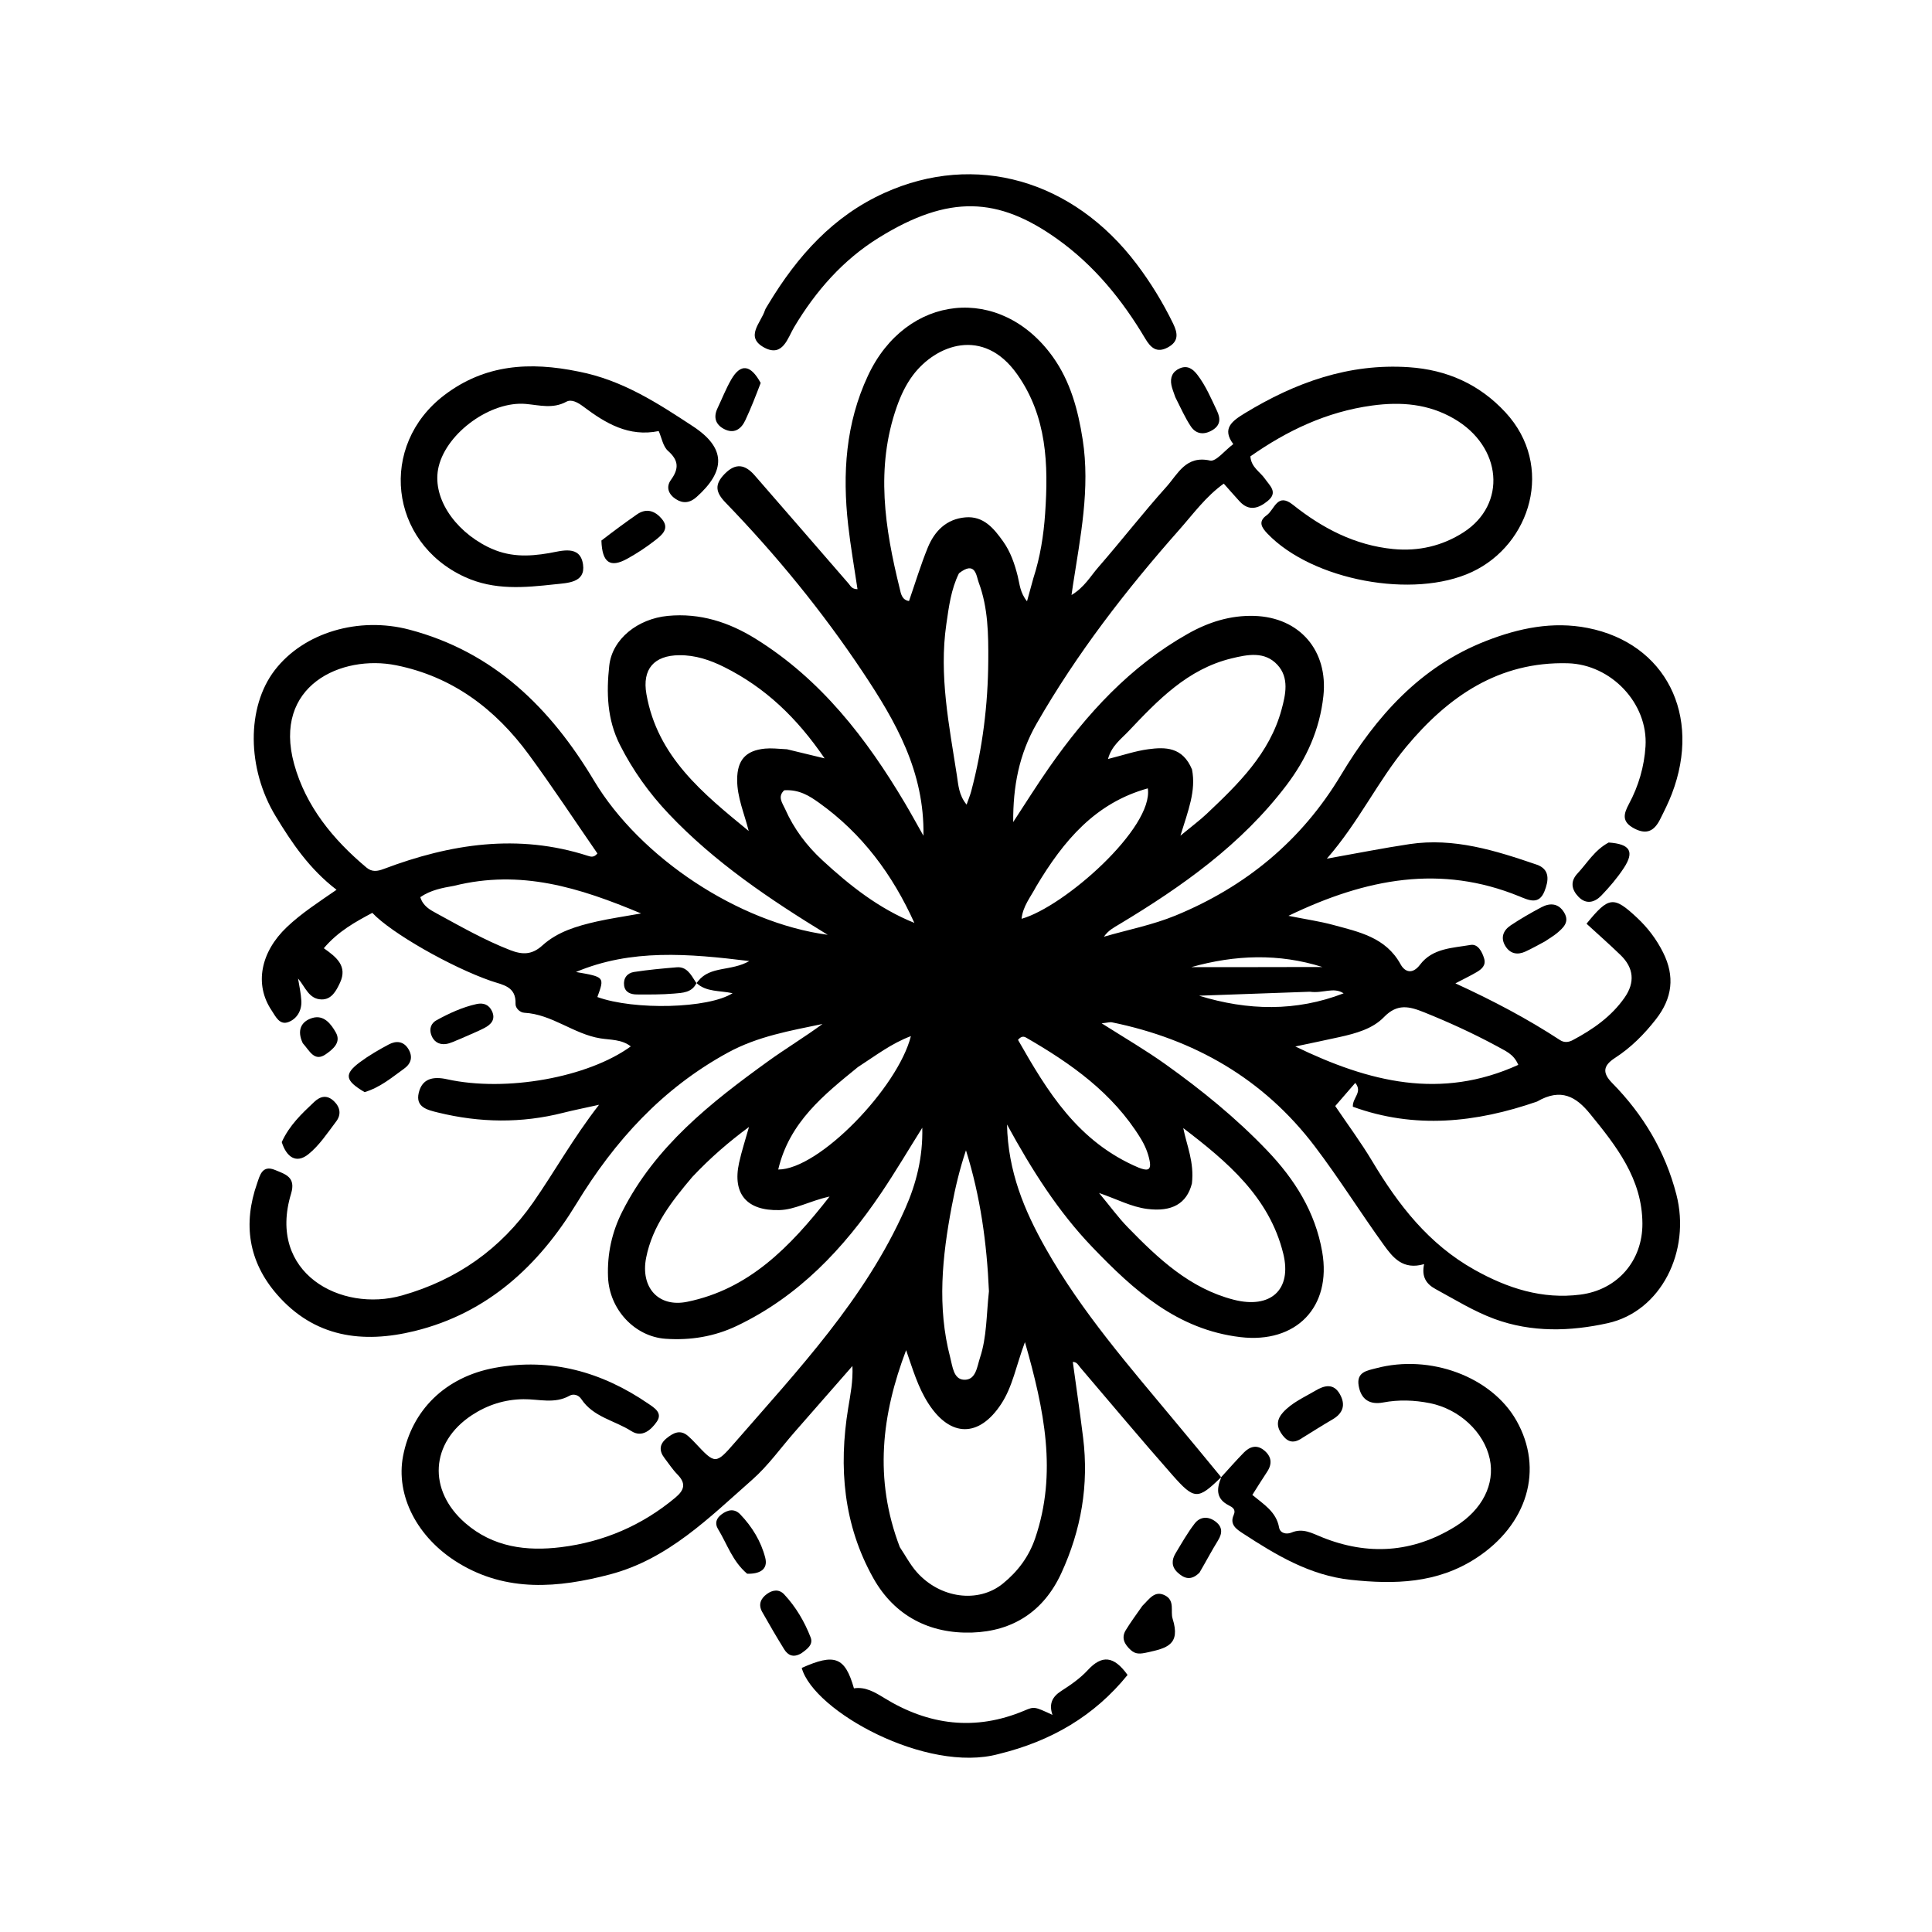
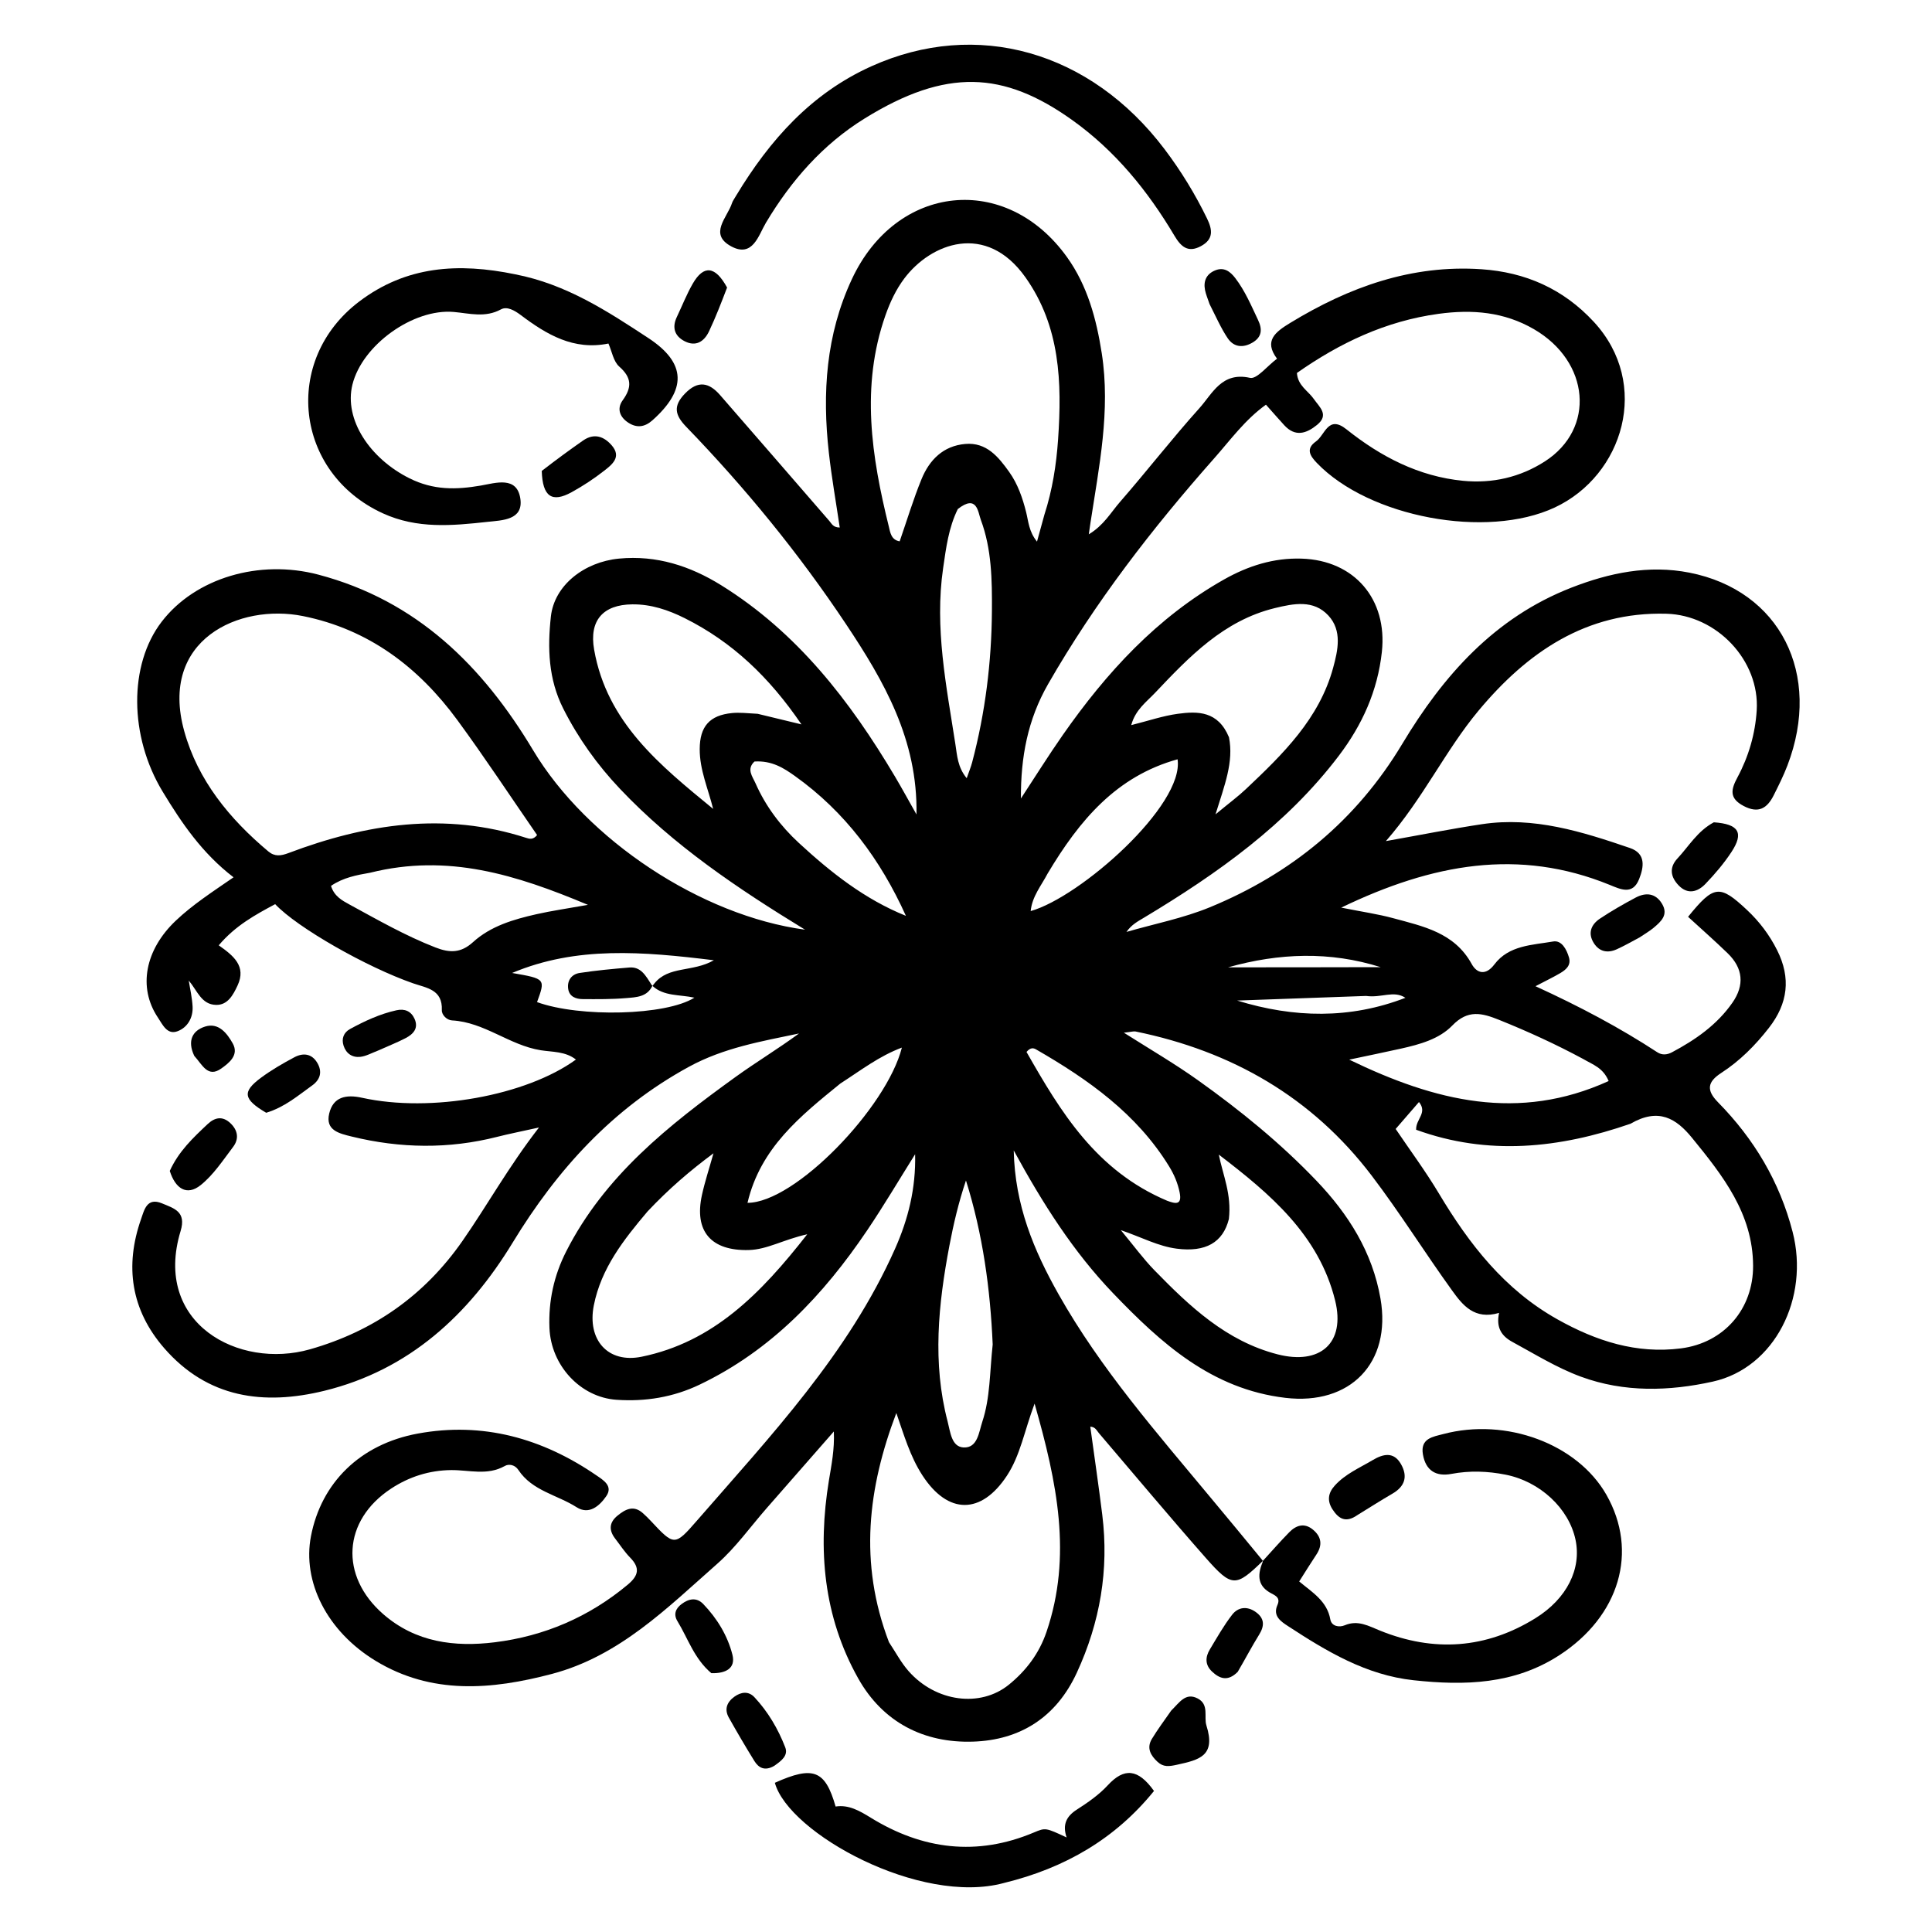
- <svg xmlns="http://www.w3.org/2000/svg" width="512" height="512" xml:space="preserve" enable-background="new 0 0 1024 1024" version="1.1">
+ <svg xmlns="http://www.w3.org/2000/svg" width="512" height="512" viewBox="36 36 440 440" xml:space="preserve" version="1.1">
  <g id="Layer_1">
    <g id="svg_79">
      <path id="svg_1" d="m323.611,391.477c-6.153,5.98 -7.048,6.079 -12.946,-0.612c-8.259,-9.37 -16.269,-18.96 -24.38,-28.46c-0.523,-0.612 -0.843,-1.457 -1.98,-1.486c0.917,6.707 1.899,13.374 2.728,20.06c1.555,12.539 -0.494,24.478 -5.794,35.968c-4.695,10.179 -12.921,15.345 -23.617,15.697c-11.224,0.369 -20.573,-4.401 -26.199,-14.447c-7.882,-14.071 -9.22,-29.309 -6.647,-45.018c0.582,-3.553 1.31,-7.083 1.125,-11.169c-5.09,5.812 -10.179,11.625 -15.27,17.437c-3.731,4.259 -7.061,8.972 -11.273,12.685c-11.399,10.05 -22.275,21.035 -37.689,25.099c-13.72,3.618 -27.376,4.764 -40.132,-2.992c-11.129,-6.767 -16.704,-18.061 -14.72,-28.376c2.327,-12.101 11.13,-20.95 24.328,-23.377c14.815,-2.725 28.371,1.065 40.678,9.517c1.551,1.065 3.861,2.411 2.243,4.75c-1.523,2.202 -3.907,4.322 -6.753,2.503c-4.418,-2.825 -10.101,-3.706 -13.257,-8.485c-0.772,-1.168 -2.139,-1.445 -3.1,-0.901c-3.972,2.249 -8.143,0.889 -12.222,0.932c-4.995,0.054 -9.574,1.53 -13.659,4.215c-11.059,7.267 -11.769,19.906 -1.789,28.598c7.391,6.438 16.279,7.53 25.391,6.403c11.274,-1.394 21.471,-5.755 30.299,-13.132c2.473,-2.066 2.836,-3.809 0.53,-6.16c-1.275,-1.3 -2.28,-2.865 -3.401,-4.315c-1.474,-1.907 -1.382,-3.675 0.527,-5.231c1.79,-1.459 3.653,-2.467 5.776,-0.571c0.62,0.554 1.216,1.138 1.784,1.746c5.338,5.71 5.445,5.807 10.52,-0.03c16.82,-19.346 34.521,-38.051 45.135,-61.941c2.999,-6.751 4.747,-13.745 4.567,-21.518c-3.639,5.798 -7.119,11.703 -10.948,17.372c-9.925,14.692 -21.81,27.295 -38.124,35.099c-6.036,2.888 -12.362,3.906 -18.954,3.453c-8.172,-0.562 -14.926,-7.773 -15.256,-16.398c-0.233,-6.081 1.009,-11.855 3.801,-17.361c8.754,-17.261 23.382,-28.789 38.572,-39.756c4.704,-3.396 9.693,-6.398 14.466,-9.909c-8.555,1.794 -17.135,3.254 -25.063,7.581c-17.345,9.467 -29.97,23.325 -40.163,40.068c-9.979,16.391 -23.543,28.985 -42.857,33.722c-13.828,3.391 -26.603,1.681 -36.507,-9.722c-7.536,-8.677 -9.03,-18.679 -5.237,-29.43c0.702,-1.991 1.299,-4.97 4.749,-3.529c2.744,1.146 5.583,1.87 4.239,6.298c-6.373,21.001 13.19,31.569 29.449,26.946c14.532,-4.131 26.111,-12.31 34.71,-24.638c5.683,-8.147 10.478,-16.879 17.458,-25.883c-4.142,0.921 -6.845,1.45 -9.51,2.127c-11.053,2.81 -22.083,2.639 -33.127,-0.063c-2.877,-0.704 -6.047,-1.411 -5.139,-5.24c0.894,-3.769 3.784,-4.409 7.473,-3.594c15.693,3.464 37.376,-0.474 48.717,-8.702c-2.396,-1.89 -5.376,-1.698 -8.037,-2.125c-7.13,-1.145 -12.818,-6.398 -20.179,-6.79c-1.164,-0.062 -2.368,-1.236 -2.323,-2.345c0.188,-4.709 -3.45,-5.03 -6.532,-6.099c-10.534,-3.656 -26.422,-12.688 -31.424,-18.032c-4.493,2.406 -9.047,4.868 -12.852,9.375c3.363,2.365 6.336,4.751 4.289,9.145c-1.016,2.18 -2.249,4.478 -4.893,4.423c-3.35,-0.07 -4.259,-3.22 -6.223,-5.547c0.305,1.975 0.77,3.943 0.873,5.929c0.133,2.563 -1.168,4.763 -3.424,5.615c-2.381,0.899 -3.414,-1.528 -4.478,-3.116c-4.591,-6.853 -2.912,-15.435 4.062,-22.053c3.847,-3.65 8.291,-6.523 13.167,-9.887c-7.189,-5.514 -11.824,-12.385 -16.133,-19.49c-7.672,-12.649 -7.742,-28.928 -0.254,-38.69c7.683,-10.016 22.27,-14.297 35.691,-10.754c22.425,5.919 37.42,20.79 48.937,40.023c12.218,20.404 38.299,37.673 61.916,40.843c-15.417,-9.422 -29.95,-19.202 -42.124,-32.054c-5.189,-5.478 -9.51,-11.51 -12.936,-18.281c-3.416,-6.752 -3.61,-13.839 -2.827,-20.984c0.781,-7.125 7.604,-12.436 15.512,-13.195c8.544,-0.82 16.213,1.681 23.259,6.055c17.305,10.741 29.366,26.346 39.589,43.57c1.589,2.678 3.078,5.415 4.905,8.641c0.302,-17.034 -7.396,-30.352 -16.024,-43.302c-10.744,-16.126 -22.965,-31.073 -36.425,-44.992c-2.608,-2.697 -2.997,-4.754 -0.266,-7.568c2.989,-3.079 5.496,-2.502 7.993,0.364c8.314,9.543 16.598,19.113 24.891,28.676c0.522,0.602 0.828,1.467 2.355,1.478c-0.845,-5.719 -1.842,-11.348 -2.48,-17.019c-1.532,-13.609 -0.671,-26.897 5.256,-39.578c10.142,-21.7 35.125,-24.333 48.992,-4.966c4.646,6.489 6.684,14.058 7.901,21.873c2.037,13.08 -0.616,25.833 -2.575,38.639c-0.096,0.626 -0.183,1.253 -0.379,2.599c3.425,-2.056 5.034,-4.995 7.103,-7.369c6.127,-7.03 11.851,-14.416 18.081,-21.351c2.992,-3.33 5.103,-8.353 11.532,-6.915c1.562,0.349 3.875,-2.665 6.154,-4.364c-3.054,-4.077 -0.403,-6.072 3.035,-8.167c13.387,-8.155 27.612,-13.284 43.518,-12.206c9.997,0.677 18.621,4.445 25.58,11.967c13.116,14.176 6.717,35.007 -8.89,42.298c-15.519,7.25 -42.282,2.235 -54.168,-10.143c-1.598,-1.664 -2.57,-3.235 -0.196,-4.913c2.062,-1.457 2.744,-6.092 6.925,-2.758c7.809,6.228 16.469,10.753 26.588,11.734c6.654,0.645 12.973,-0.799 18.607,-4.419c11.572,-7.436 10.273,-22.707 -2.499,-30.119c-6.781,-3.935 -14.021,-4.54 -21.714,-3.49c-12.042,1.643 -22.522,6.639 -32.256,13.469c0.211,2.919 2.563,4.068 3.849,5.924c1.282,1.849 3.564,3.597 0.739,5.899c-2.435,1.985 -4.973,2.81 -7.48,0.065c-1.333,-1.459 -2.632,-2.95 -4.159,-4.666c-4.781,3.432 -8.078,8.027 -11.767,12.195c-14.155,15.998 -27.159,32.81 -37.838,51.421c-4.662,8.125 -6.253,16.665 -6.2,26.074c3.177,-4.835 6.239,-9.75 9.552,-14.489c9.925,-14.197 21.444,-26.782 36.737,-35.411c5.448,-3.074 11.255,-4.932 17.623,-4.732c12.067,0.379 19.593,9.267 18.293,21.233c-0.968,8.912 -4.486,16.657 -9.81,23.671c-11.912,15.691 -27.644,26.819 -44.294,36.826c-1.415,0.851 -2.893,1.598 -4.063,3.289c6.348,-1.839 12.926,-3.12 19.002,-5.621c18.539,-7.632 33.366,-19.795 43.787,-37.171c9.35,-15.59 21.041,-28.795 38.534,-35.614c8.661,-3.376 17.602,-5.243 26.888,-3.417c20.637,4.058 30.279,23.105 22.319,43.913c-0.89,2.327 -2.011,4.573 -3.132,6.802c-1.481,2.946 -3.451,4.211 -6.845,2.422c-3.341,-1.761 -2.883,-3.762 -1.402,-6.519c2.547,-4.739 4.049,-9.918 4.383,-15.255c0.71,-11.35 -9.085,-21.696 -20.592,-22.008c-18.293,-0.495 -31.72,8.831 -42.771,22.085c-7.549,9.053 -12.576,19.955 -21.087,29.696c8.025,-1.425 14.939,-2.81 21.903,-3.855c11.766,-1.766 22.772,1.698 33.671,5.426c3.679,1.258 3.197,4.316 2.091,7.093c-1.472,3.697 -4.23,2.313 -6.71,1.302c-20.674,-8.427 -40.366,-4.83 -61.13,5.184c4.861,0.971 8.386,1.471 11.794,2.398c6.872,1.868 13.992,3.278 17.926,10.455c1.143,2.084 3.166,2.729 5.158,0.088c3.311,-4.391 8.625,-4.4 13.386,-5.227c1.926,-0.335 3.05,1.762 3.597,3.607c0.537,1.812 -0.661,2.817 -1.989,3.602c-1.531,0.904 -3.143,1.672 -5.629,2.975c10.092,4.626 19.151,9.427 27.746,15.044c1.062,0.694 2.218,0.599 3.331,0.008c5.35,-2.841 10.253,-6.247 13.771,-11.296c2.792,-4.006 2.432,-7.855 -1.074,-11.251c-2.945,-2.853 -6.029,-5.563 -9.024,-8.311c5.904,-7.274 7.192,-7.391 13.429,-1.548c2.823,2.645 5.105,5.667 6.851,9.146c3.184,6.346 2.471,12.13 -1.878,17.708c-3.11,3.989 -6.62,7.514 -10.843,10.25c-3.152,2.042 -3.45,3.927 -0.744,6.677c8.213,8.349 14.047,18.107 16.995,29.528c3.879,15.03 -4.061,30.968 -18.178,34.094c-9.864,2.185 -20.153,2.525 -30.051,-1.127c-5.506,-2.031 -10.458,-5.129 -15.581,-7.905c-2.424,-1.313 -3.778,-3.202 -3.042,-6.615c-5.623,1.653 -8.3,-1.776 -10.677,-5.069c-6.237,-8.642 -11.892,-17.716 -18.337,-26.194c-13.591,-17.88 -31.889,-28.35 -53.755,-32.822c-0.452,-0.093 -0.96,0.085 -2.686,0.27c6.211,3.927 11.701,7.137 16.866,10.818c9.665,6.888 18.818,14.332 27.02,22.919c7.276,7.618 12.721,16.244 14.559,26.813c2.552,14.68 -6.93,24.349 -21.65,22.613c-16.807,-1.982 -28.339,-12.46 -39.253,-23.836c-9.025,-9.407 -16,-20.378 -22.622,-32.512c0.264,12.481 4.58,22.777 10.217,32.768c9.57,16.961 22.327,31.492 34.668,46.354c3.827,4.609 7.668,9.206 11.661,14.095c0.159,0.285 0.187,0.257 0.187,0.257m-139.02,-130.96c0,0 0.018,0.04 0.443,-0.533c3.256,-4.073 8.712,-2.514 13.548,-5.294c-16.144,-1.983 -31.286,-3.272 -45.942,2.896c7.609,1.325 7.609,1.325 5.677,6.637c9.77,3.537 29.385,3.07 35.836,-1.012c-3.386,-0.744 -6.942,-0.266 -9.563,-2.694m-26.261,-34.34c-6.042,-8.745 -11.889,-17.633 -18.173,-26.2c-8.842,-12.053 -20.204,-20.664 -35.164,-23.674c-14.454,-2.909 -32.798,5.345 -27.028,26.204c3.089,11.169 10.303,19.98 19.151,27.395c1.465,1.228 2.872,1.026 4.605,0.372c17.661,-6.669 35.6,-9.434 54.087,-3.47c0.784,0.253 1.606,0.495 2.523,-0.627m249.03,65.739c-16.202,5.624 -32.465,7.338 -48.835,1.377c-0.113,-2.439 2.662,-3.809 0.646,-6.316c-1.831,2.114 -3.579,4.133 -5.312,6.133c3.195,4.735 6.775,9.555 9.842,14.681c6.92,11.569 14.94,21.918 27.026,28.691c8.821,4.943 17.977,7.9 28.102,6.602c9.856,-1.264 16.486,-8.991 16.435,-18.844c-0.061,-11.85 -6.897,-20.509 -13.896,-29.09c-3.62,-4.439 -7.623,-6.937 -14.008,-3.235m-133.492,-138.715c1.809,-5.574 2.716,-11.353 3.113,-17.144c0.887,-12.928 0.504,-25.686 -7.426,-36.887c-8.978,-12.68 -21.568,-7.778 -27.6,0.253c-1.887,2.512 -3.236,5.38 -4.299,8.41c-5.666,16.151 -3.165,32.148 0.78,48.111c0.304,1.23 0.501,3.029 2.467,3.339c1.654,-4.769 3.093,-9.548 4.97,-14.148c1.792,-4.391 4.942,-7.59 9.961,-8.028c4.851,-0.424 7.569,2.958 10.013,6.38c1.945,2.724 3.046,5.919 3.856,9.153c0.534,2.132 0.608,4.398 2.474,6.707c0.608,-2.232 1.04,-3.821 1.69,-6.145m-35.398,256.804c1.476,2.209 2.727,4.616 4.469,6.59c6.196,7.022 16.338,8.357 22.838,3.076c3.939,-3.2 6.896,-7.113 8.569,-12.03c5.875,-17.27 2.429,-33.963 -2.717,-51.977c-2.366,6.346 -3.257,11.785 -6.301,16.414c-5.846,8.891 -13.42,8.896 -19.241,-0.068c-2.825,-4.35 -4.214,-9.249 -5.946,-14.206c-6.437,16.972 -8.606,34.053 -1.673,52.201m77.412,-96.382c-1.359,5.377 -5.323,7.59 -11.855,6.754c-4.212,-0.539 -7.956,-2.571 -12.759,-4.228c2.952,3.551 5.109,6.525 7.646,9.13c8.046,8.26 16.403,16.163 28.042,19.158c9.693,2.494 15.518,-2.548 13.125,-12.245c-3.695,-14.972 -14.872,-24.361 -26.495,-33.236c0.942,4.699 2.941,9 2.295,14.667m0.022,-109.721c1.115,5.646 -1.002,10.886 -3.065,17.557c3.141,-2.596 5.14,-4.068 6.93,-5.759c8.395,-7.927 16.69,-15.992 19.858,-27.622c1.087,-3.99 2.096,-8.457 -1.09,-11.898c-3.378,-3.649 -7.888,-2.738 -12.194,-1.69c-11.652,2.839 -19.504,11.094 -27.306,19.332c-1.932,2.04 -4.457,3.834 -5.392,7.318c3.909,-0.978 7.22,-2.121 10.624,-2.58c4.542,-0.613 9.137,-0.648 11.633,5.341m-132.413,107.993c-5.399,6.386 -10.569,12.921 -12.243,21.416c-1.541,7.821 3.199,13.254 10.905,11.673c16.265,-3.337 27.091,-14.302 37.705,-27.888c-5.472,1.222 -9.11,3.488 -13.339,3.592c-8.554,0.21 -12.457,-4.252 -10.641,-12.538c0.678,-3.094 1.681,-6.118 2.625,-9.495c-5.405,4.01 -10.185,8.121 -15.012,13.24m25.087,-113.329c2.977,0.72 5.953,1.44 9.964,2.41c-7.365,-10.812 -15.789,-18.792 -26.577,-24.185c-3.753,-1.876 -7.676,-3.197 -11.947,-3.155c-6.669,0.066 -9.858,3.667 -8.698,10.298c2.914,16.67 15.085,26.416 27.108,36.287c-1.147,-4.616 -3.077,-8.883 -3.06,-13.628c0.018,-5.147 2.254,-7.705 7.37,-8.201c1.643,-0.159 3.319,0.023 5.84,0.173m187.891,78.555c-6.163,-3.316 -12.505,-6.219 -19.005,-8.835c-3.959,-1.594 -7.135,-2.419 -10.697,1.269c-2.998,3.104 -7.437,4.312 -11.706,5.264c-3.636,0.811 -7.287,1.556 -11.771,2.509c19.604,9.494 38.575,14.2 59.084,4.872c-1.284,-3.019 -3.452,-3.662 -5.904,-5.078m-276.149,-42.366c-3.078,0.54 -6.149,1.1 -8.921,2.999c0.711,2.357 2.55,3.342 4.214,4.247c6.409,3.488 12.741,7.12 19.583,9.782c3.252,1.265 5.783,1.29 8.542,-1.218c4.035,-3.668 9.223,-5.178 14.431,-6.357c3.489,-0.79 7.043,-1.292 11.742,-2.134c-16.412,-6.877 -31.879,-11.733 -49.591,-7.32m133.83,-82.823c-2.106,4.247 -2.675,8.846 -3.348,13.472c-1.976,13.587 0.739,26.811 2.795,40.093c0.395,2.55 0.508,5.236 2.576,7.732c0.499,-1.438 0.943,-2.493 1.234,-3.588c3,-11.318 4.431,-22.888 4.508,-34.544c0.046,-6.941 -0.04,-14.053 -2.524,-20.703c-0.656,-1.756 -0.843,-5.907 -5.241,-2.462m7.942,190.266c-0.548,-12.648 -2.245,-25.109 -6.087,-37.349c-1.664,4.943 -2.835,9.894 -3.78,14.888c-2.517,13.3 -3.9,26.628 -0.398,39.997c0.625,2.387 0.873,5.77 3.624,5.913c3.213,0.167 3.482,-3.458 4.284,-5.879c1.797,-5.427 1.662,-11.145 2.357,-17.57m-54.252,-132.767c-1.872,1.743 -0.449,3.405 0.24,4.967c2.311,5.236 5.706,9.737 9.893,13.599c7.272,6.709 14.981,12.809 24.353,16.581c-5.773,-12.792 -13.833,-23.68 -25.27,-31.839c-2.543,-1.814 -5.241,-3.555 -9.216,-3.308m19.537,73.351c-9.033,7.352 -18.18,14.618 -21.125,27.156c10.836,-0.002 31.713,-21.714 35.158,-35.353c-5.193,1.949 -9.205,5.086 -14.033,8.197m74.435,26.675c1.79,0.666 3.459,1.138 2.862,-1.859c-0.426,-2.136 -1.257,-4.096 -2.403,-5.96c-7.37,-11.995 -18.417,-19.797 -30.303,-26.643c-0.548,-0.316 -1.25,-0.517 -2.175,0.581c7.752,13.6 15.807,27.028 32.019,33.882m-27.219,-74.495c-1.432,2.735 -3.519,5.186 -3.851,8.528c11.295,-3.171 35.024,-24.104 33.453,-34.566c-13.896,3.861 -22.294,13.786 -29.602,26.038m72.54,27.858c-9.788,0.35 -19.577,0.699 -29.365,1.049c12.93,3.983 25.715,4.248 38.318,-0.624c-2.689,-1.762 -5.402,0.07 -8.953,-0.425m0.92,-6.553c0.802,0 1.604,0 2.405,0c-11.563,-3.66 -23.147,-3.229 -34.75,0.035c10.526,0 21.052,0 32.345,-0.035z" fill="#000000" />
      <path id="svg_6" d="m153.324,98.471c11.658,2.251 21.064,8.43 30.34,14.523c8.751,5.748 8.691,11.799 0.922,18.729c-1.755,1.565 -3.561,1.781 -5.453,0.565c-1.946,-1.25 -2.736,-3.172 -1.317,-5.131c2.126,-2.935 2.085,-5.141 -0.788,-7.672c-1.329,-1.17 -1.67,-3.461 -2.461,-5.248c-7.942,1.628 -14.106,-2.074 -19.954,-6.474c-1.472,-1.108 -3.16,-2.046 -4.527,-1.301c-3.59,1.955 -7.131,0.907 -10.726,0.586c-9.234,-0.826 -20.879,7.524 -23.099,16.551c-1.951,7.935 3.972,16.839 12.999,21.335c5.47,2.725 10.592,2.619 16.249,1.648c3.306,-0.567 8.26,-2.262 9.003,3.032c0.679,4.841 -4.114,4.869 -7.468,5.235c-8.051,0.879 -16.032,1.642 -23.861,-1.947c-20.079,-9.203 -22.965,-34.875 -5.403,-48.209c10.727,-8.145 22.586,-8.894 35.547,-6.224z" fill="#000000" />
      <path id="svg_7" d="m323.571,391.523c2.007,-2.187 3.969,-4.447 6.063,-6.578c1.549,-1.576 3.403,-2.188 5.338,-0.615c1.986,1.615 2.27,3.54 0.821,5.718c-1.283,1.927 -2.498,3.901 -3.911,6.119c2.986,2.483 6.35,4.466 7.085,8.629c0.282,1.598 2.033,1.878 3.281,1.353c3.017,-1.271 5.425,0.155 8.047,1.215c12.232,4.946 24.114,4.143 35.358,-2.81c7.256,-4.487 10.547,-11.306 9.16,-17.887c-1.51,-7.165 -8.115,-13.273 -15.912,-14.819c-4.122,-0.817 -8.207,-0.956 -12.362,-0.177c-3.508,0.658 -5.845,-0.752 -6.479,-4.438c-0.633,-3.679 2.314,-4.02 4.616,-4.632c14.361,-3.816 30.577,2.256 37.161,13.81c7.374,12.94 2.997,27.668 -10.717,36.56c-10.282,6.667 -21.571,6.944 -33.182,5.693c-10.805,-1.164 -19.772,-6.561 -28.578,-12.312c-1.622,-1.059 -3.55,-2.303 -2.441,-4.804c0.695,-1.567 -0.265,-2.089 -1.344,-2.647c-2.952,-1.528 -3.375,-3.856 -2.044,-7.069c0.081,-0.355 0.053,-0.326 0.042,-0.309z" fill="#000000" />
      <path id="svg_8" d="m203.615,80.614c7.734,-12.831 17.217,-23.372 30.798,-29.503c24.008,-10.839 49.925,-3.491 66.834,18.898c3.716,4.92 6.933,10.174 9.641,15.74c1.264,2.598 1.527,4.738 -1.392,6.312c-2.953,1.593 -4.555,0.096 -6.018,-2.366c-6.097,-10.261 -13.51,-19.38 -23.318,-26.374c-15.616,-11.135 -28.675,-11.835 -47.262,-0.328c-9.483,5.871 -16.72,14.116 -22.462,23.734c-1.685,2.823 -2.976,8.012 -7.869,5.4c-5.263,-2.81 -0.919,-6.569 0.146,-9.886c0.15,-0.467 0.471,-0.878 0.902,-1.629z" fill="#000000" />
      <path id="svg_9" d="m264.621,464.841c-19.059,5.179 -48.996,-11.33 -52.154,-22.822c8.728,-3.919 11.466,-2.918 13.836,5.407c2.992,-0.465 5.441,0.966 8.031,2.56c11.765,7.241 24.154,8.814 37.123,3.352c2.655,-1.118 2.659,-1.107 7.458,1.126c-0.995,-2.934 -0.045,-4.812 2.303,-6.322c2.506,-1.611 5.043,-3.36 7.043,-5.531c3.766,-4.087 6.923,-3.81 10.556,1.268c-8.774,10.834 -20.178,17.544 -34.195,20.961z" fill="#000000" />
      <path id="svg_12" d="m302.726,425.583c1.875,-1.816 3.262,-4.211 6.033,-2.771c2.675,1.391 1.373,4.185 1.995,6.154c2.197,6.958 -1.641,7.827 -6.695,8.941c-1.847,0.407 -3.097,0.568 -4.427,-0.653c-1.582,-1.453 -2.563,-3.154 -1.294,-5.239c1.284,-2.11 2.761,-4.104 4.39,-6.432z" fill="#000000" />
      <path id="svg_13" d="m345.147,381.044c-2.683,1.887 -4.299,0.813 -5.661,-1.271c-1.28,-1.957 -1.039,-3.736 0.498,-5.44c2.402,-2.661 5.67,-4.043 8.656,-5.815c2.286,-1.357 4.763,-2.04 6.443,0.956c1.587,2.829 0.842,5.064 -1.971,6.7c-2.586,1.505 -5.112,3.111 -7.964,4.87z" fill="#000000" />
      <path id="svg_14" d="m426.313,223.275c5.714,0.394 6.881,2.4 4.013,6.763c-1.712,2.605 -3.773,5.022 -5.936,7.275c-1.764,1.838 -4.033,2.481 -6.097,0.326c-1.819,-1.899 -2.218,-4.05 -0.241,-6.159c2.583,-2.757 4.493,-6.174 8.261,-8.205z" fill="#000000" />
      <path id="svg_15" d="m159.382,143.248c3.259,-2.517 6.31,-4.764 9.419,-6.928c2.525,-1.757 4.791,-0.925 6.563,1.164c2.22,2.616 0.025,4.316 -1.74,5.7c-2.327,1.824 -4.83,3.473 -7.421,4.901c-4.507,2.483 -6.646,1.032 -6.822,-4.837z" fill="#000000" />
      <path id="svg_16" d="m74.664,302.671c2.049,-4.5 5.33,-7.56 8.589,-10.635c1.681,-1.586 3.437,-1.94 5.25,-0.209c1.694,1.618 1.957,3.565 0.589,5.369c-2.299,3.032 -4.459,6.351 -7.368,8.689c-3.227,2.594 -5.8,0.757 -7.059,-3.214z" fill="#000000" />
      <path id="svg_17" d="m311.47,105.256c-0.445,-1.313 -0.844,-2.235 -1.033,-3.199c-0.395,-2.016 0.28,-3.609 2.229,-4.446c2.062,-0.886 3.491,0.193 4.669,1.735c2.225,2.913 3.637,6.272 5.19,9.556c0.983,2.078 0.897,3.826 -1.245,5.1c-2.173,1.292 -4.294,1.091 -5.684,-0.981c-1.552,-2.314 -2.675,-4.916 -4.126,-7.765z" fill="#000000" />
      <path id="svg_18" d="m212.326,438.163c-2.138,1.236 -3.545,0.475 -4.519,-1.099c-2.014,-3.254 -3.951,-6.558 -5.824,-9.895c-1.078,-1.922 -0.414,-3.552 1.29,-4.771c1.523,-1.089 3.211,-1.295 4.545,0.133c3.097,3.314 5.381,7.204 7.012,11.407c0.721,1.86 -0.823,3.049 -2.505,4.224z" fill="#000000" />
      <path id="svg_19" d="m409.41,249.491c-1.933,1.038 -3.525,1.934 -5.181,2.69c-2.075,0.947 -3.974,0.593 -5.233,-1.375c-1.434,-2.242 -0.653,-4.241 1.37,-5.589c2.615,-1.742 5.354,-3.316 8.132,-4.789c2.326,-1.233 4.564,-1.046 6.035,1.432c1.487,2.505 -0.26,4.031 -1.947,5.448c-0.884,0.743 -1.905,1.323 -3.175,2.182z" fill="#000000" />
      <path id="svg_20" d="m198.005,417.056c-3.928,-3.323 -5.312,-7.903 -7.716,-11.835c-0.942,-1.541 -0.451,-2.869 0.927,-3.903c1.636,-1.228 3.412,-1.606 4.943,-0.013c3.152,3.279 5.526,7.169 6.64,11.522c0.81,3.165 -1.582,4.319 -4.794,4.228z" fill="#000000" />
      <path id="svg_21" d="m201.589,101.487c-1.367,3.577 -2.621,6.816 -4.101,9.948c-1.127,2.385 -3.044,3.621 -5.654,2.231c-2.23,-1.188 -2.808,-3.12 -1.691,-5.47c1.207,-2.537 2.233,-5.176 3.631,-7.601c2.473,-4.287 5.11,-4.062 7.814,0.893z" fill="#000000" />
      <path id="svg_22" d="m96.625,289.425c-5.249,-3.086 -5.493,-4.784 -1.203,-7.967c2.384,-1.768 4.989,-3.271 7.614,-4.671c1.94,-1.035 3.925,-0.887 5.198,1.229c1.227,2.039 0.736,3.847 -1.159,5.203c-3.22,2.303 -6.246,4.932 -10.45,6.206z" fill="#000000" />
      <path id="svg_23" d="m317.886,416.749c-2.254,2.269 -4.128,1.58 -5.883,-0.089c-1.572,-1.496 -1.519,-3.265 -0.482,-4.99c1.619,-2.692 3.174,-5.451 5.088,-7.926c1.352,-1.748 3.398,-2.013 5.342,-0.643c2.003,1.411 2.102,3.094 0.824,5.154c-1.657,2.671 -3.116,5.466 -4.89,8.494z" fill="#000000" />
      <path id="svg_24" d="m122.145,275.241c-1.589,0.619 -2.801,1.302 -4.074,1.447c-1.814,0.207 -3.229,-0.725 -3.817,-2.518c-0.53,-1.615 0.005,-3.026 1.479,-3.828c3.35,-1.822 6.804,-3.429 10.561,-4.259c1.855,-0.409 3.313,0.182 4.108,1.927c0.988,2.172 -0.291,3.508 -2.017,4.411c-1.904,0.995 -3.922,1.772 -6.239,2.82z" fill="#000000" />
      <path id="svg_40" d="m80.239,276.461c-1.631,-3.438 -0.409,-5.776 2.496,-6.676c3.085,-0.956 5.005,1.592 6.268,3.844c1.485,2.648 -0.816,4.449 -2.634,5.734c-3.061,2.162 -4.3,-0.89 -6.13,-2.902z" fill="#000000" />
      <path id="svg_42" d="m184.58,260.498c-1.191,2.573 -3.704,2.618 -5.939,2.809c-3.286,0.281 -6.604,0.255 -9.908,0.235c-1.557,-0.009 -3.076,-0.543 -3.333,-2.338c-0.274,-1.91 0.784,-3.339 2.613,-3.62c3.746,-0.575 7.531,-0.925 11.311,-1.24c2.603,-0.217 3.703,1.781 5.053,3.93c0.231,0.283 0.213,0.243 0.203,0.224z" fill="#000000" />
    </g>
  </g>
</svg>
